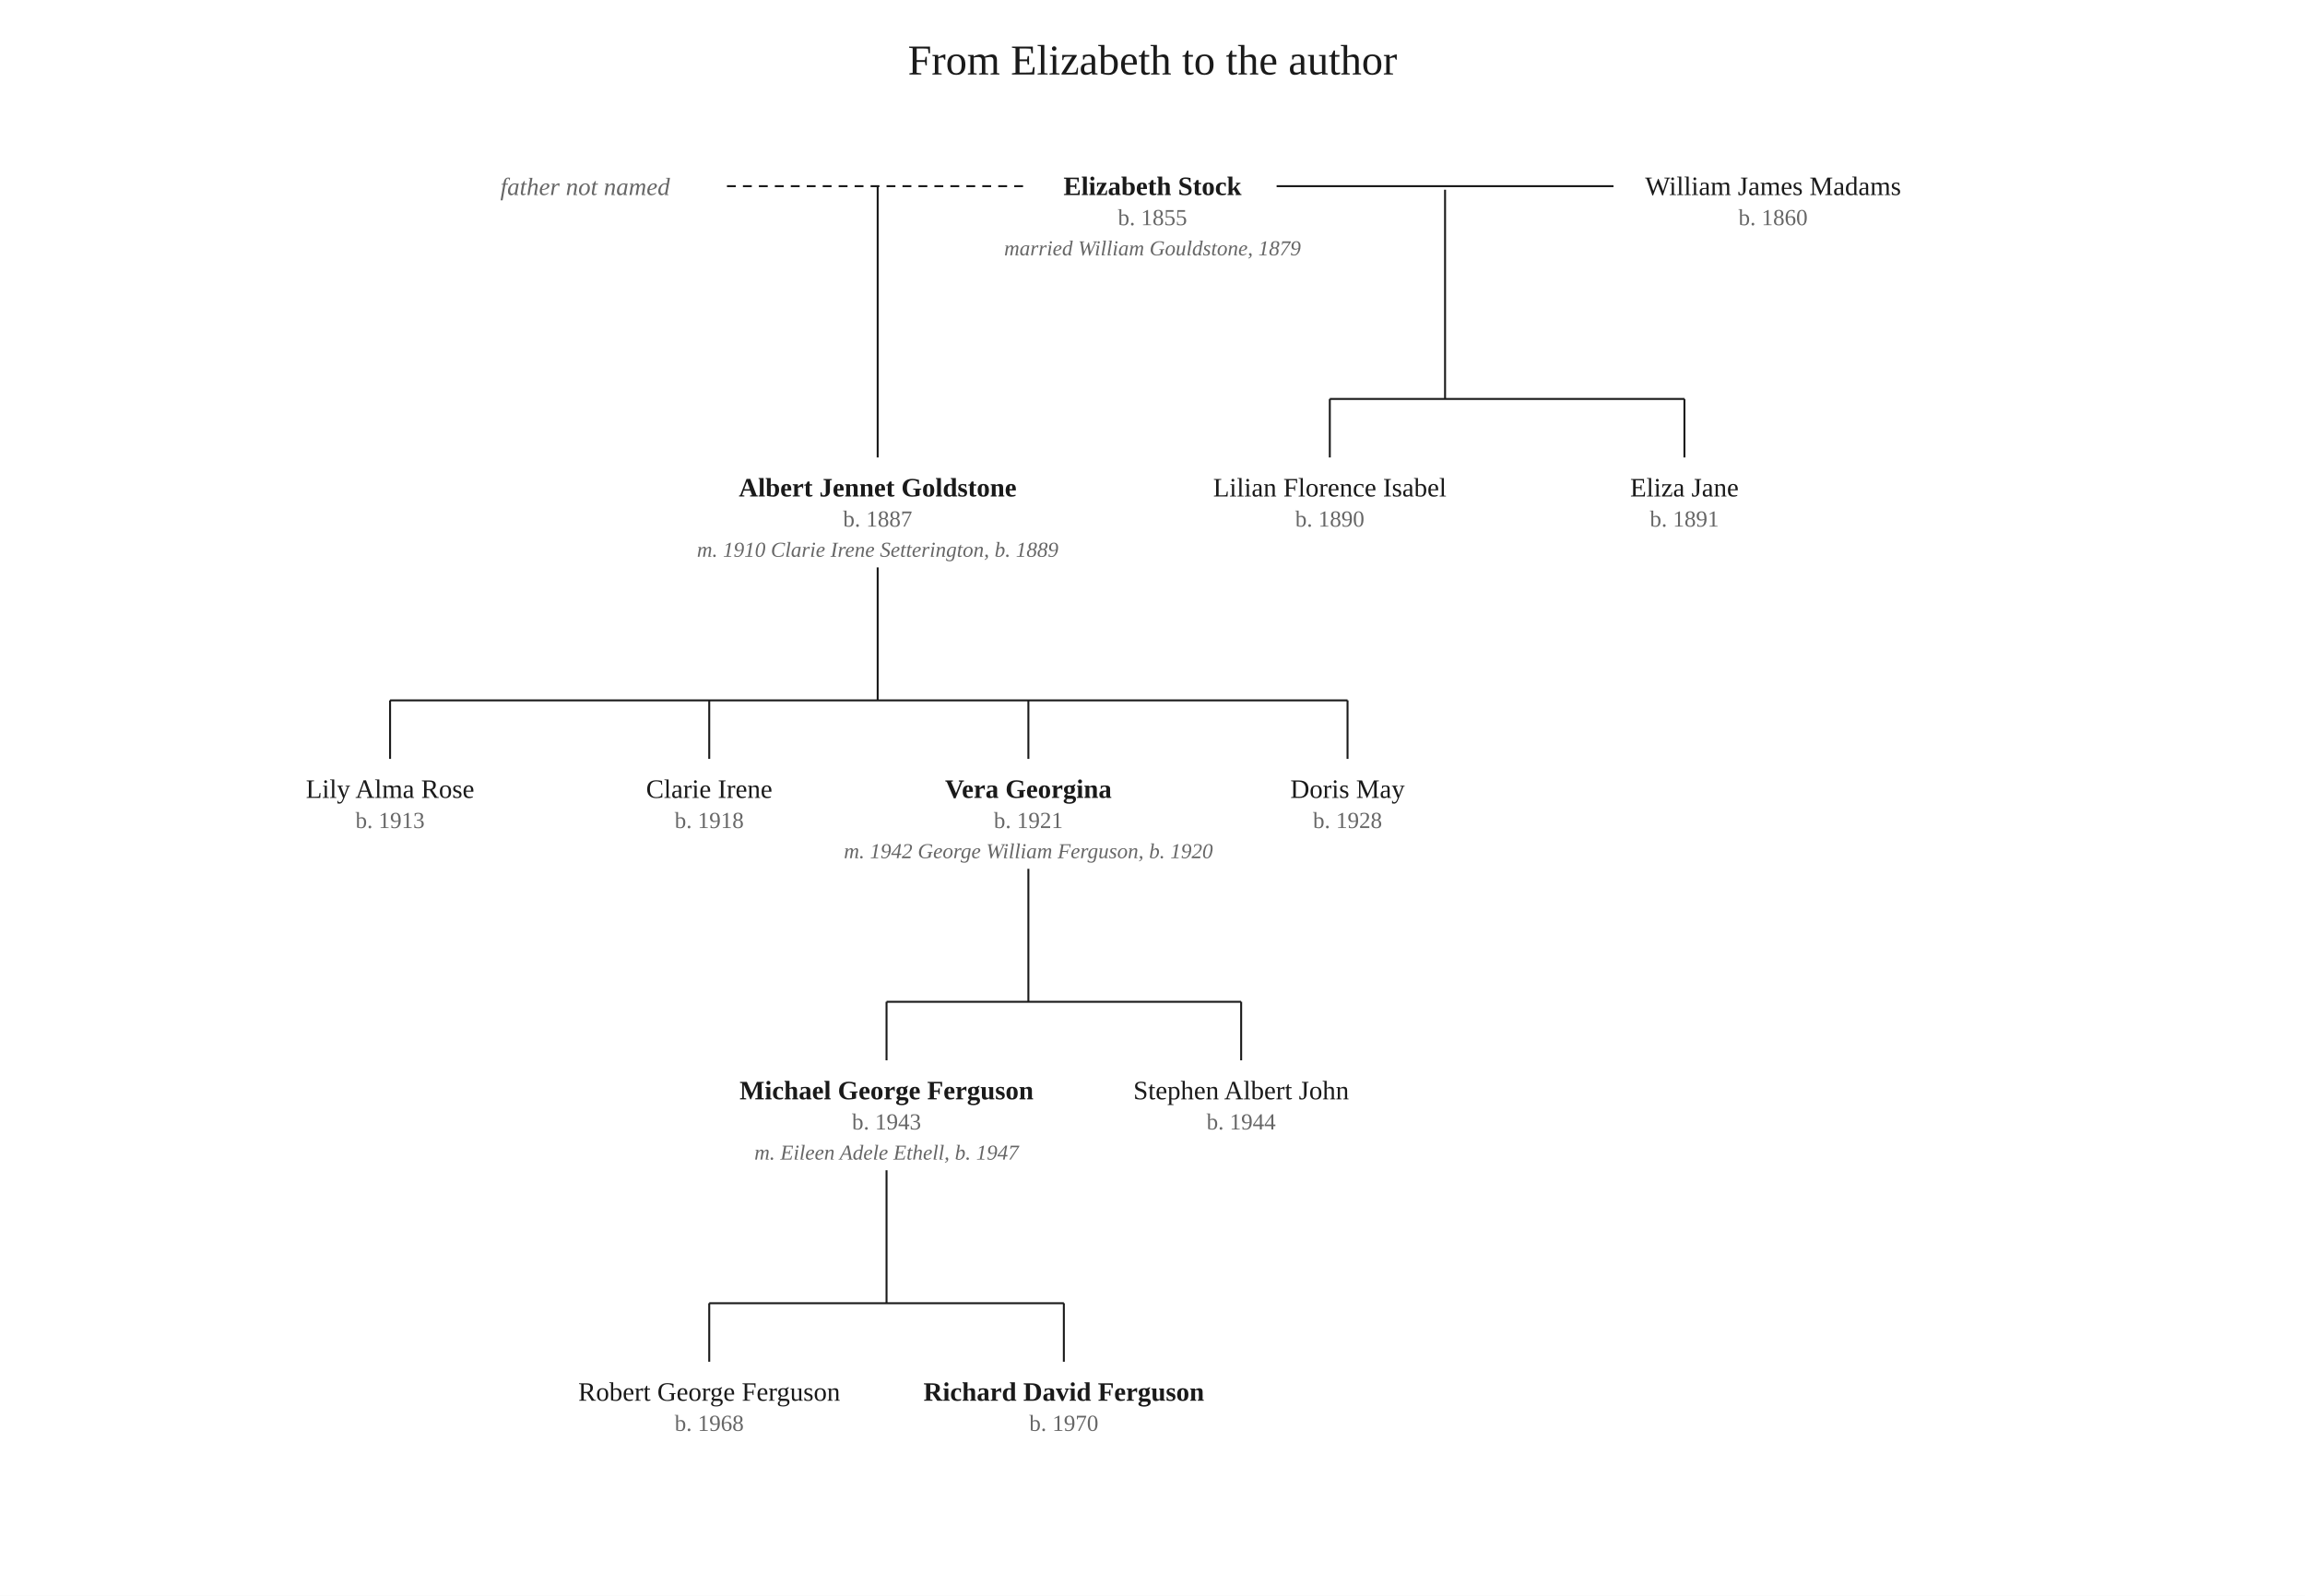
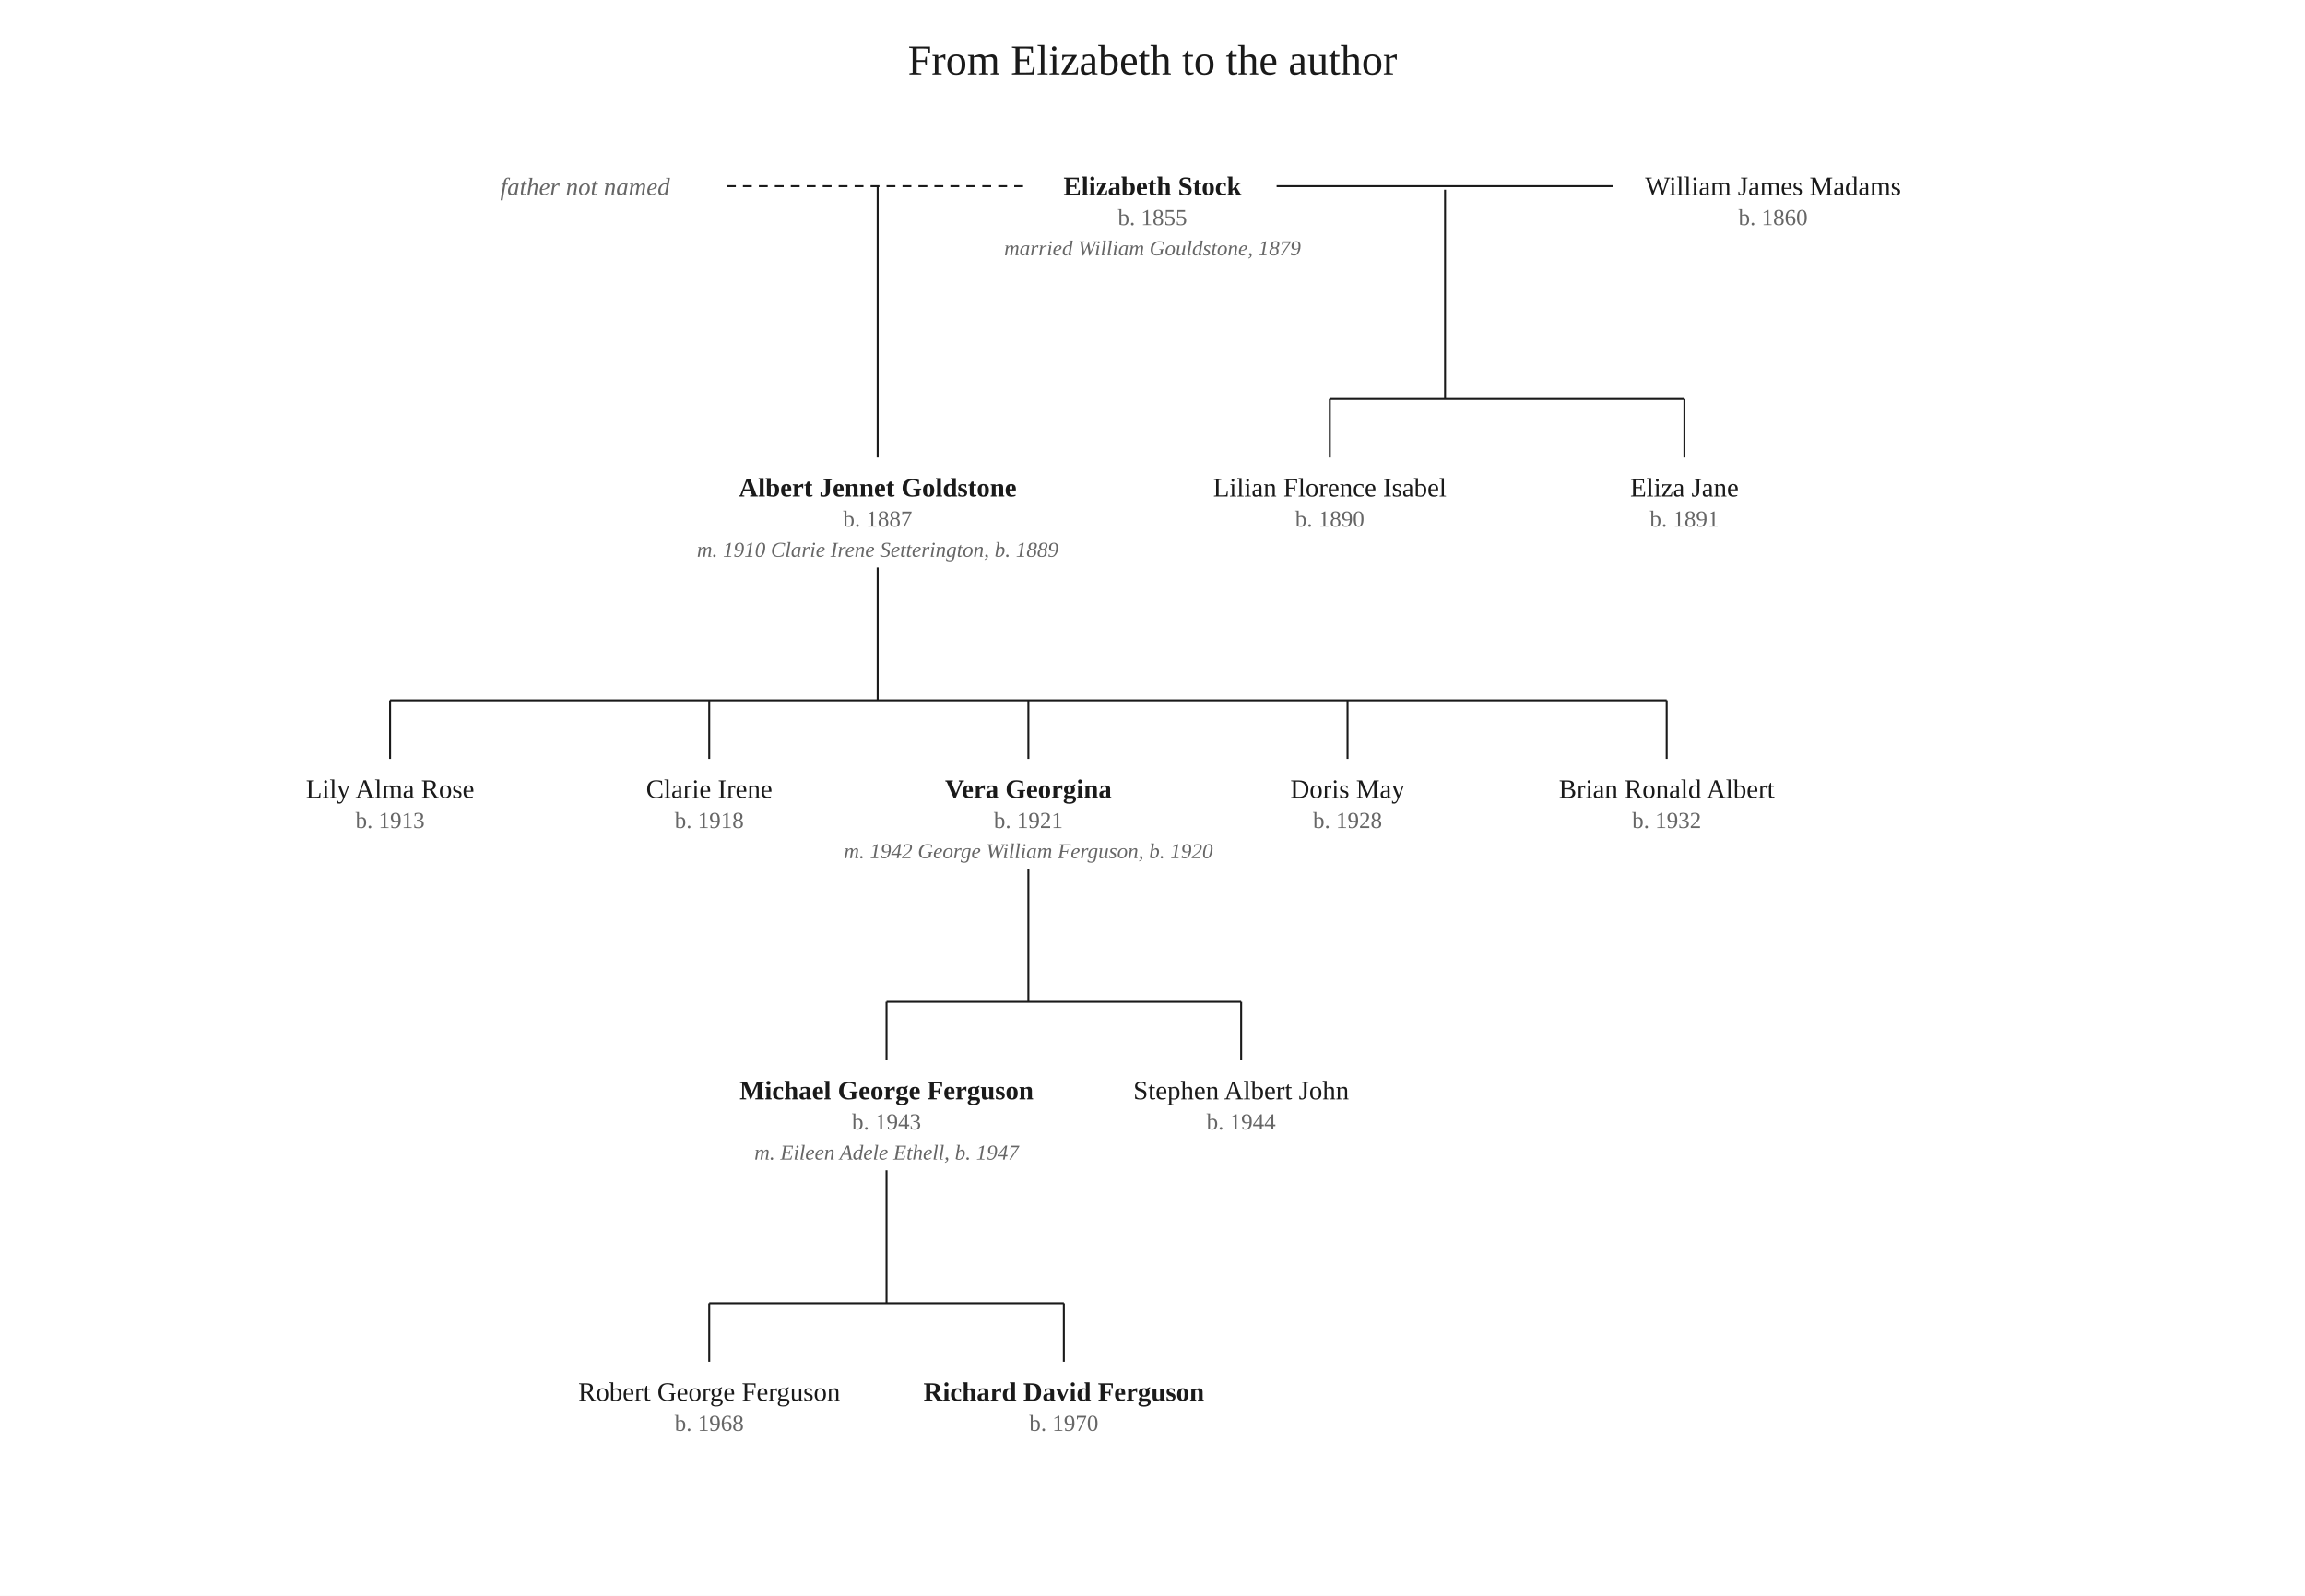
<svg xmlns="http://www.w3.org/2000/svg" width="1300" height="900" viewBox="0 0 1300 900">
  <rect width="100%" height="100%" fill="#fff" />
  <text x="650" y="42" font-family="Georgia, 'Liberation Serif', 'Times New Roman', serif" font-size="24" font-weight="normal" font-style="normal" fill="#1a1a1a" text-anchor="middle">From Elizabeth to the author</text>
  <text x="650" y="110" font-family="Georgia, 'Liberation Serif', 'Times New Roman', serif" font-size="15" font-weight="bold" font-style="normal" fill="#1a1a1a" text-anchor="middle">Elizabeth Stock</text>
  <text x="650" y="127" font-family="Georgia, 'Liberation Serif', 'Times New Roman', serif" font-size="13" font-weight="normal" font-style="normal" fill="#666" text-anchor="middle">b. 1855</text>
  <text x="650" y="144" font-family="Georgia, 'Liberation Serif', 'Times New Roman', serif" font-size="12" font-weight="normal" font-style="italic" fill="#666" text-anchor="middle">married William Gouldstone, 1879</text>
  <text x="330" y="110" font-family="Georgia, 'Liberation Serif', 'Times New Roman', serif" font-size="14" font-weight="normal" font-style="italic" fill="#666" text-anchor="middle">father not named</text>
  <line x1="410" y1="105" x2="580" y2="105" stroke="#1a1a1a" stroke-width="1.1" stroke-dasharray="5,4" />
  <line x1="495" y1="105" x2="495" y2="258" stroke="#1a1a1a" stroke-width="1.1" />
  <text x="495" y="280" font-family="Georgia, 'Liberation Serif', 'Times New Roman', serif" font-size="15" font-weight="bold" font-style="normal" fill="#1a1a1a" text-anchor="middle">Albert Jennet Goldstone</text>
  <text x="495" y="297" font-family="Georgia, 'Liberation Serif', 'Times New Roman', serif" font-size="13" font-weight="normal" font-style="normal" fill="#666" text-anchor="middle">b. 1887</text>
  <text x="495" y="314" font-family="Georgia, 'Liberation Serif', 'Times New Roman', serif" font-size="12" font-weight="normal" font-style="italic" fill="#666" text-anchor="middle">m. 1910 Clarie Irene Setterington, b. 1889</text>
  <text x="1000" y="110" font-family="Georgia, 'Liberation Serif', 'Times New Roman', serif" font-size="15" font-weight="normal" font-style="normal" fill="#1a1a1a" text-anchor="middle">William James Madams</text>
  <text x="1000" y="127" font-family="Georgia, 'Liberation Serif', 'Times New Roman', serif" font-size="13" font-weight="normal" font-style="normal" fill="#666" text-anchor="middle">b. 1860</text>
  <line x1="720" y1="105" x2="910" y2="105" stroke="#1a1a1a" stroke-width="1.1" />
  <line x1="815" y1="107" x2="815" y2="225" stroke="#1a1a1a" stroke-width="1.1" />
  <line x1="750" y1="225" x2="950" y2="225" stroke="#1a1a1a" stroke-width="1.1" />
  <line x1="750" y1="225" x2="750" y2="258" stroke="#1a1a1a" stroke-width="1.1" />
  <line x1="950" y1="225" x2="950" y2="258" stroke="#1a1a1a" stroke-width="1.1" />
  <text x="750" y="280" font-family="Georgia, 'Liberation Serif', 'Times New Roman', serif" font-size="15" font-weight="normal" font-style="normal" fill="#1a1a1a" text-anchor="middle">Lilian Florence Isabel</text>
  <text x="750" y="297" font-family="Georgia, 'Liberation Serif', 'Times New Roman', serif" font-size="13" font-weight="normal" font-style="normal" fill="#666" text-anchor="middle">b. 1890</text>
  <text x="950" y="280" font-family="Georgia, 'Liberation Serif', 'Times New Roman', serif" font-size="15" font-weight="normal" font-style="normal" fill="#1a1a1a" text-anchor="middle">Eliza Jane</text>
  <text x="950" y="297" font-family="Georgia, 'Liberation Serif', 'Times New Roman', serif" font-size="13" font-weight="normal" font-style="normal" fill="#666" text-anchor="middle">b. 1891</text>
  <line x1="495" y1="320" x2="495" y2="395" stroke="#1a1a1a" stroke-width="1.1" />
-   <line x1="220" y1="395" x2="760" y2="395" stroke="#1a1a1a" stroke-width="1.1" />
+   <line x1="220" y1="395" x2="940" y2="395" stroke="#1a1a1a" stroke-width="1.1" />
  <line x1="220" y1="395" x2="220" y2="428" stroke="#1a1a1a" stroke-width="1.1" />
  <line x1="400" y1="395" x2="400" y2="428" stroke="#1a1a1a" stroke-width="1.1" />
  <line x1="580" y1="395" x2="580" y2="428" stroke="#1a1a1a" stroke-width="1.1" />
  <line x1="760" y1="395" x2="760" y2="428" stroke="#1a1a1a" stroke-width="1.1" />
+   <line x1="940" y1="395" x2="940" y2="428" stroke="#1a1a1a" stroke-width="1.1" />
  <text x="220" y="450" font-family="Georgia, 'Liberation Serif', 'Times New Roman', serif" font-size="15" font-weight="normal" font-style="normal" fill="#1a1a1a" text-anchor="middle">Lily Alma Rose</text>
  <text x="220" y="467" font-family="Georgia, 'Liberation Serif', 'Times New Roman', serif" font-size="13" font-weight="normal" font-style="normal" fill="#666" text-anchor="middle">b. 1913</text>
  <text x="400" y="450" font-family="Georgia, 'Liberation Serif', 'Times New Roman', serif" font-size="15" font-weight="normal" font-style="normal" fill="#1a1a1a" text-anchor="middle">Clarie Irene</text>
  <text x="400" y="467" font-family="Georgia, 'Liberation Serif', 'Times New Roman', serif" font-size="13" font-weight="normal" font-style="normal" fill="#666" text-anchor="middle">b. 1918</text>
  <text x="580" y="450" font-family="Georgia, 'Liberation Serif', 'Times New Roman', serif" font-size="15" font-weight="bold" font-style="normal" fill="#1a1a1a" text-anchor="middle">Vera Georgina</text>
  <text x="580" y="467" font-family="Georgia, 'Liberation Serif', 'Times New Roman', serif" font-size="13" font-weight="normal" font-style="normal" fill="#666" text-anchor="middle">b. 1921</text>
  <text x="580" y="484" font-family="Georgia, 'Liberation Serif', 'Times New Roman', serif" font-size="12" font-weight="normal" font-style="italic" fill="#666" text-anchor="middle">m. 1942 George William Ferguson, b. 1920</text>
  <text x="760" y="450" font-family="Georgia, 'Liberation Serif', 'Times New Roman', serif" font-size="15" font-weight="normal" font-style="normal" fill="#1a1a1a" text-anchor="middle">Doris May</text>
  <text x="760" y="467" font-family="Georgia, 'Liberation Serif', 'Times New Roman', serif" font-size="13" font-weight="normal" font-style="normal" fill="#666" text-anchor="middle">b. 1928</text>
+   <text x="940" y="450" font-family="Georgia, 'Liberation Serif', 'Times New Roman', serif" font-size="15" font-weight="normal" font-style="normal" fill="#1a1a1a" text-anchor="middle">Brian Ronald Albert</text>
+   <text x="940" y="467" font-family="Georgia, 'Liberation Serif', 'Times New Roman', serif" font-size="13" font-weight="normal" font-style="normal" fill="#666" text-anchor="middle">b. 1932</text>
  <line x1="580" y1="490" x2="580" y2="565" stroke="#1a1a1a" stroke-width="1.1" />
  <line x1="500" y1="565" x2="700" y2="565" stroke="#1a1a1a" stroke-width="1.1" />
  <line x1="500" y1="565" x2="500" y2="598" stroke="#1a1a1a" stroke-width="1.1" />
  <line x1="700" y1="565" x2="700" y2="598" stroke="#1a1a1a" stroke-width="1.1" />
  <text x="500" y="620" font-family="Georgia, 'Liberation Serif', 'Times New Roman', serif" font-size="15" font-weight="bold" font-style="normal" fill="#1a1a1a" text-anchor="middle">Michael George Ferguson</text>
  <text x="500" y="637" font-family="Georgia, 'Liberation Serif', 'Times New Roman', serif" font-size="13" font-weight="normal" font-style="normal" fill="#666" text-anchor="middle">b. 1943</text>
  <text x="500" y="654" font-family="Georgia, 'Liberation Serif', 'Times New Roman', serif" font-size="12" font-weight="normal" font-style="italic" fill="#666" text-anchor="middle">m. Eileen Adele Ethell, b. 1947</text>
  <text x="700" y="620" font-family="Georgia, 'Liberation Serif', 'Times New Roman', serif" font-size="15" font-weight="normal" font-style="normal" fill="#1a1a1a" text-anchor="middle">Stephen Albert John</text>
  <text x="700" y="637" font-family="Georgia, 'Liberation Serif', 'Times New Roman', serif" font-size="13" font-weight="normal" font-style="normal" fill="#666" text-anchor="middle">b. 1944</text>
  <line x1="500" y1="660" x2="500" y2="735" stroke="#1a1a1a" stroke-width="1.1" />
  <line x1="400" y1="735" x2="600" y2="735" stroke="#1a1a1a" stroke-width="1.1" />
  <line x1="400" y1="735" x2="400" y2="768" stroke="#1a1a1a" stroke-width="1.1" />
  <line x1="600" y1="735" x2="600" y2="768" stroke="#1a1a1a" stroke-width="1.1" />
  <text x="400" y="790" font-family="Georgia, 'Liberation Serif', 'Times New Roman', serif" font-size="15" font-weight="normal" font-style="normal" fill="#1a1a1a" text-anchor="middle">Robert George Ferguson</text>
  <text x="400" y="807" font-family="Georgia, 'Liberation Serif', 'Times New Roman', serif" font-size="13" font-weight="normal" font-style="normal" fill="#666" text-anchor="middle">b. 1968</text>
  <text x="600" y="790" font-family="Georgia, 'Liberation Serif', 'Times New Roman', serif" font-size="15" font-weight="bold" font-style="normal" fill="#1a1a1a" text-anchor="middle">Richard David Ferguson</text>
  <text x="600" y="807" font-family="Georgia, 'Liberation Serif', 'Times New Roman', serif" font-size="13" font-weight="normal" font-style="normal" fill="#666" text-anchor="middle">b. 1970</text>
</svg>
